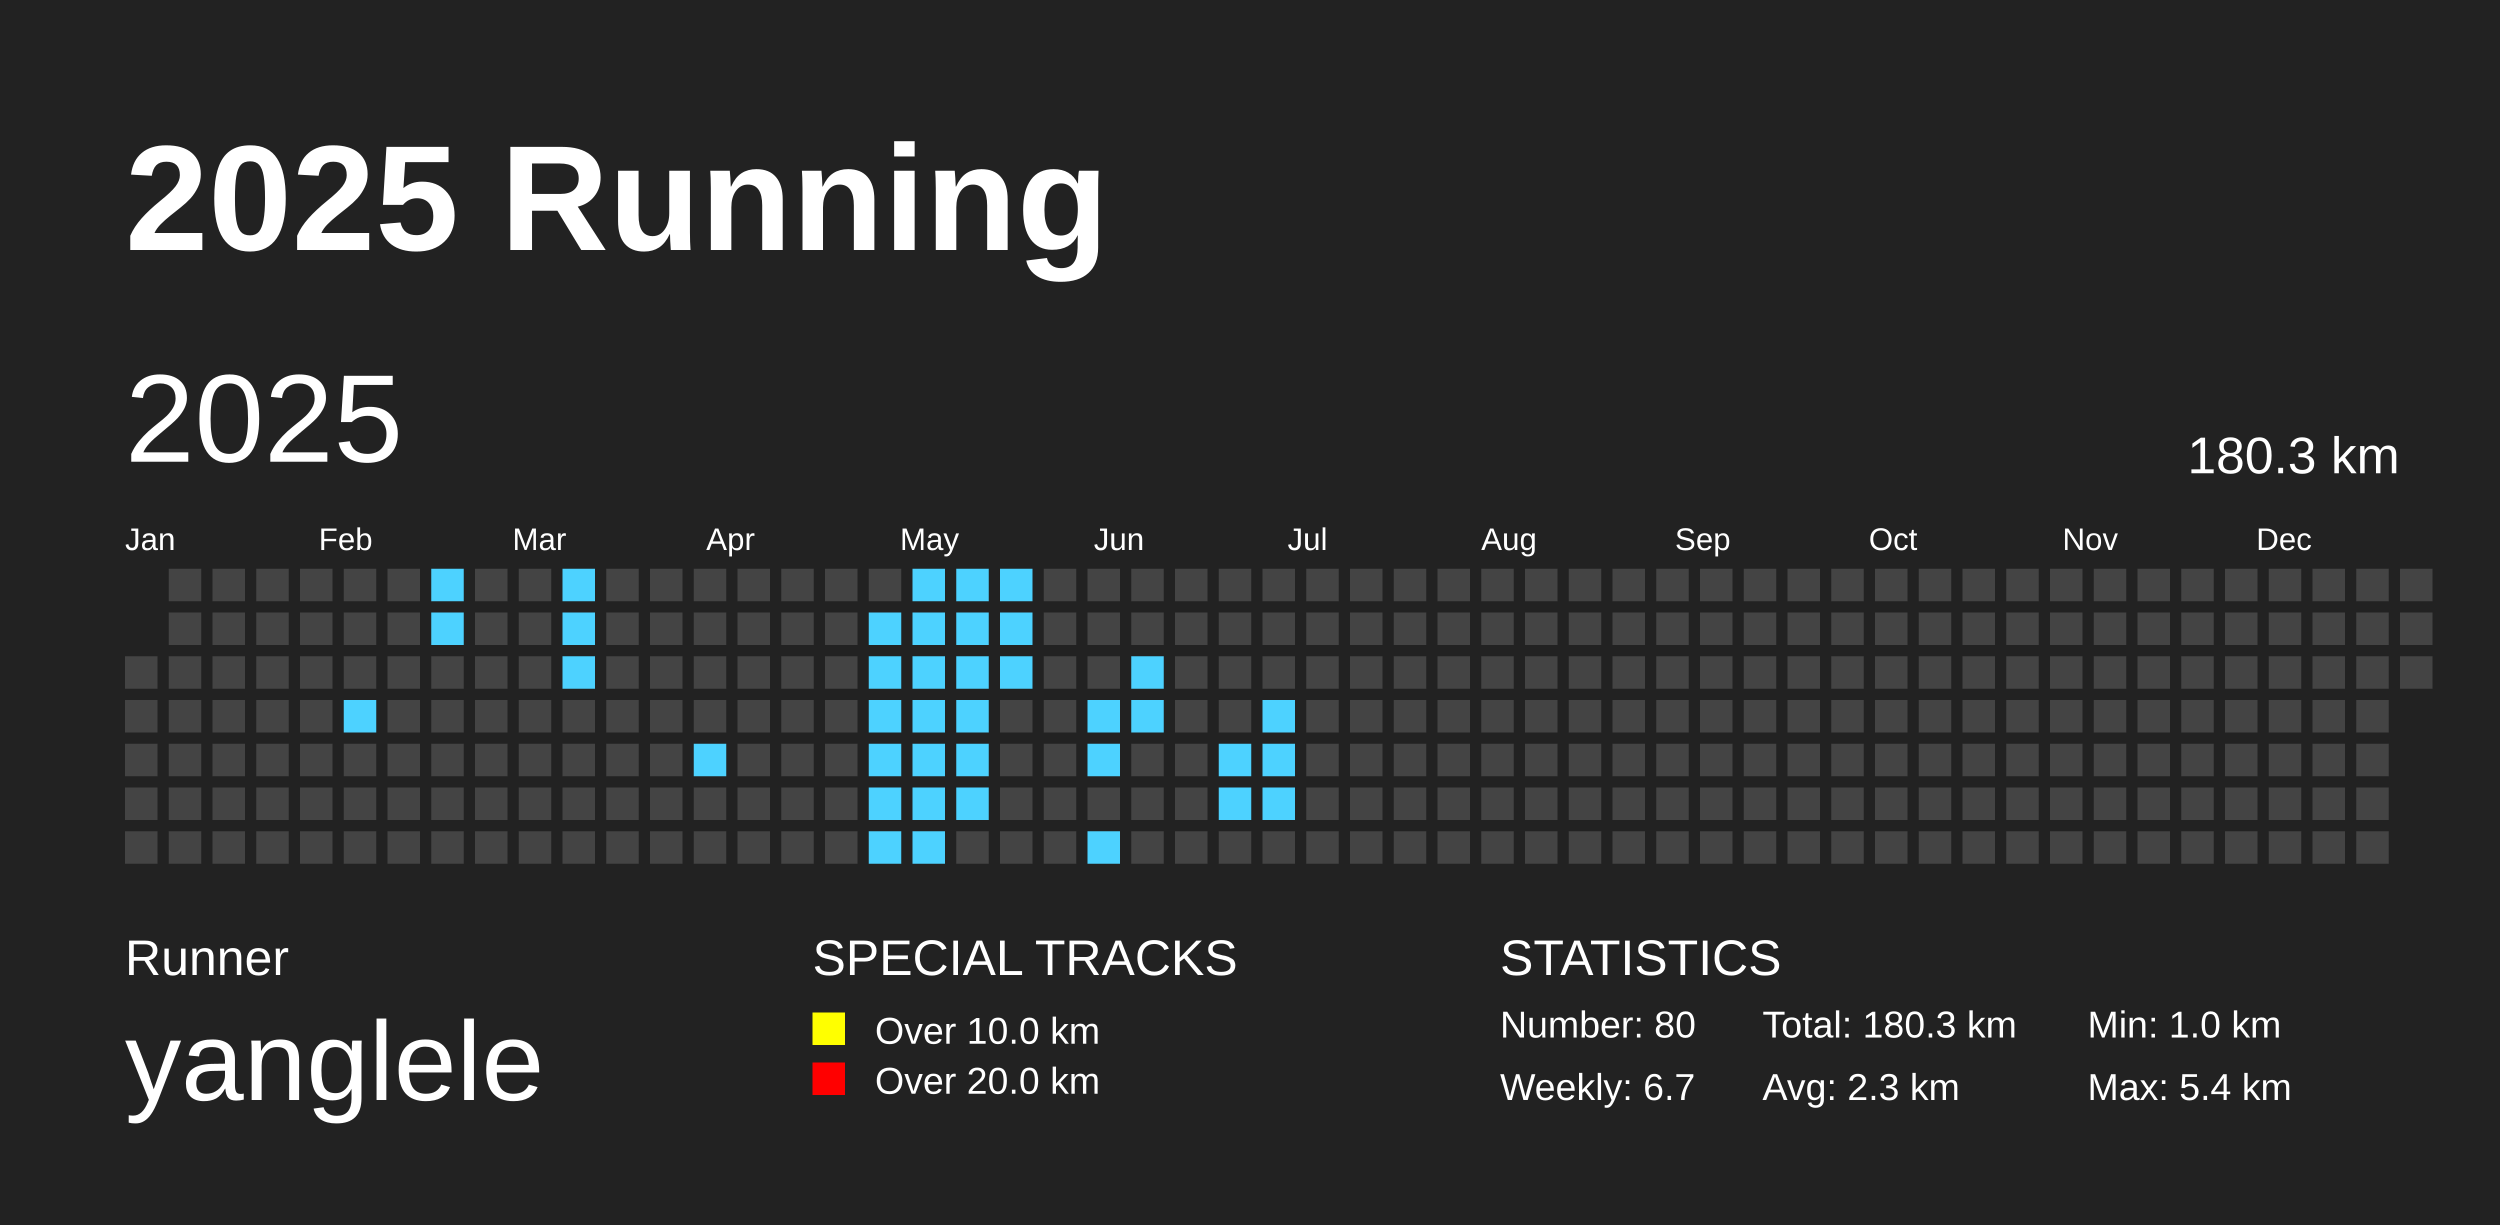
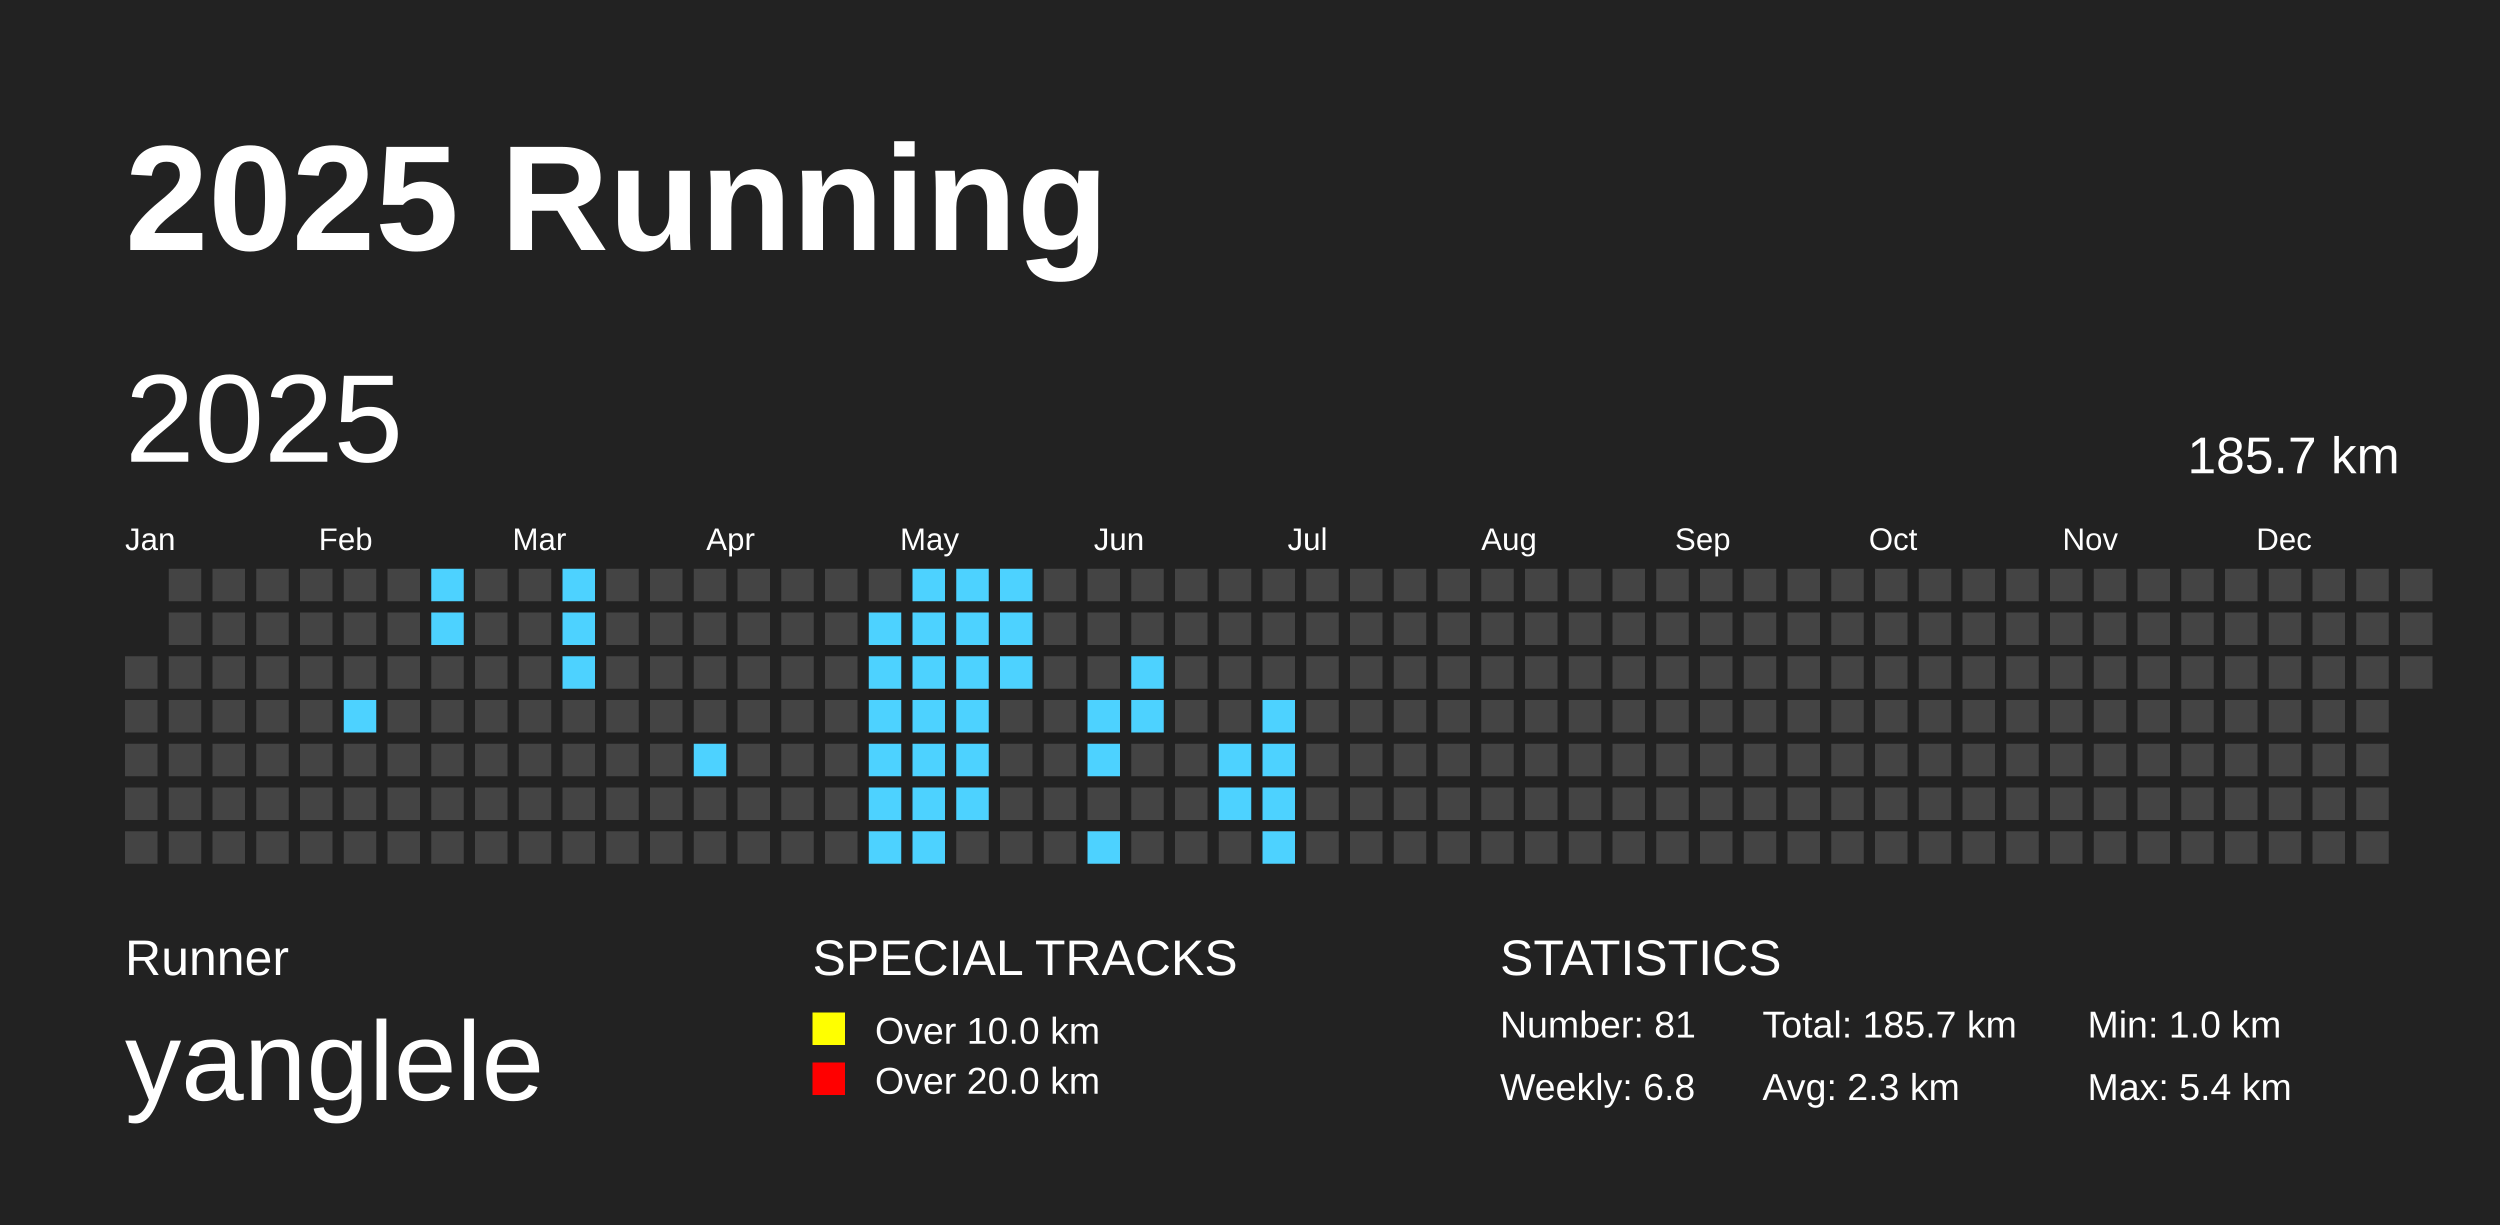
<svg xmlns="http://www.w3.org/2000/svg" baseProfile="full" height="98mm" version="1.1" viewBox="0,0,200,98" width="200mm">
  <defs />
  <rect fill="#222222" height="98" width="200" x="0" y="0" />
  <text fill="#FFFFFF" style="font-size:12px; font-family:Arial; font-weight:bold;" x="10" y="20">2025 Running</text>
  <text fill="#FFFFFF" style="font-size:4px; font-family:Arial" x="10" y="78">Runner</text>
  <text fill="#FFFFFF" style="font-size:9px; font-family:Arial" x="10" y="88">yanglele</text>
  <text fill="#FFFFFF" style="font-size:4px; font-family:Arial" x="65" y="78">SPECIAL TRACKS</text>
  <rect fill="yellow" height="2.6" width="2.6" x="65" y="81" />
  <text fill="#FFFFFF" style="font-size:3px; font-family:Arial" x="70" y="83.5">Over 10.0 km</text>
  <rect fill="red" height="2.6" width="2.6" x="65" y="85" />
  <text fill="#FFFFFF" style="font-size:3px; font-family:Arial" x="70" y="87.5">Over 20.0 km</text>
  <text fill="#FFFFFF" style="font-size:4px; font-family:Arial" x="120" y="78">STATISTICS</text>
-   <text fill="#FFFFFF" style="font-size:3px; font-family:Arial" x="120" y="83">Number: 80</text>
-   <text fill="#FFFFFF" style="font-size:3px; font-family:Arial" x="120" y="88">Weekly: 6.7</text>
-   <text fill="#FFFFFF" style="font-size:3px; font-family:Arial" x="141" y="83">Total: 180.3 km</text>
+   <text fill="#FFFFFF" style="font-size:3px; font-family:Arial" x="120" y="83">Number: 81</text>
+   <text fill="#FFFFFF" style="font-size:3px; font-family:Arial" x="120" y="88">Weekly: 6.8</text>
+   <text fill="#FFFFFF" style="font-size:3px; font-family:Arial" x="141" y="83">Total: 185.7 km</text>
  <text fill="#FFFFFF" style="font-size:3px; font-family:Arial" x="141" y="88">Avg: 2.3 km</text>
  <text fill="#FFFFFF" style="font-size:3px; font-family:Arial" x="167" y="83">Min: 1.0 km</text>
  <text fill="#FFFFFF" style="font-size:3px; font-family:Arial" x="167" y="88">Max: 5.4 km</text>
  <text dominant-baseline="hanging" fill="#FFFFFF" style="font-size:10.0px; font-family:Arial;" x="10" y="30">2025</text>
-   <text dominant-baseline="hanging" fill="#FFFFFF" style="font-size:4.125px; font-family:Arial;" x="175" y="35">180.3 km</text>
+   <text dominant-baseline="hanging" fill="#FFFFFF" style="font-size:4.125px; font-family:Arial;" x="175" y="35">185.7 km</text>
  <text fill="#FFFFFF" style="font-size:2.5px; font-family:Arial" x="10.0" y="44">Jan</text>
  <text fill="#FFFFFF" style="font-size:2.5px; font-family:Arial" x="25.5" y="44">Feb</text>
  <text fill="#FFFFFF" style="font-size:2.5px; font-family:Arial" x="41.0" y="44">Mar</text>
  <text fill="#FFFFFF" style="font-size:2.5px; font-family:Arial" x="56.5" y="44">Apr</text>
  <text fill="#FFFFFF" style="font-size:2.5px; font-family:Arial" x="72.0" y="44">May</text>
  <text fill="#FFFFFF" style="font-size:2.5px; font-family:Arial" x="87.5" y="44">Jun</text>
  <text fill="#FFFFFF" style="font-size:2.5px; font-family:Arial" x="103.0" y="44">Jul</text>
  <text fill="#FFFFFF" style="font-size:2.5px; font-family:Arial" x="118.5" y="44">Aug</text>
  <text fill="#FFFFFF" style="font-size:2.5px; font-family:Arial" x="134.0" y="44">Sep</text>
  <text fill="#FFFFFF" style="font-size:2.5px; font-family:Arial" x="149.5" y="44">Oct</text>
  <text fill="#FFFFFF" style="font-size:2.5px; font-family:Arial" x="165.0" y="44">Nov</text>
  <text fill="#FFFFFF" style="font-size:2.5px; font-family:Arial" x="180.5" y="44">Dec</text>
  <rect fill="#444444" height="2.6" width="2.6" x="10.0" y="52.5" />
  <rect fill="#444444" height="2.6" width="2.6" x="10.0" y="56.0" />
  <rect fill="#444444" height="2.6" width="2.6" x="10.0" y="59.5" />
  <rect fill="#444444" height="2.6" width="2.6" x="10.0" y="63.0" />
  <rect fill="#444444" height="2.6" width="2.6" x="10.0" y="66.5" />
  <rect fill="#444444" height="2.6" width="2.6" x="13.5" y="45.5" />
  <rect fill="#444444" height="2.6" width="2.6" x="13.5" y="49.0" />
  <rect fill="#444444" height="2.6" width="2.6" x="13.5" y="52.5" />
  <rect fill="#444444" height="2.6" width="2.6" x="13.5" y="56.0" />
  <rect fill="#444444" height="2.6" width="2.6" x="13.5" y="59.5" />
  <rect fill="#444444" height="2.6" width="2.6" x="13.5" y="63.0" />
  <rect fill="#444444" height="2.6" width="2.6" x="13.5" y="66.5" />
  <rect fill="#444444" height="2.6" width="2.6" x="17.0" y="45.5" />
  <rect fill="#444444" height="2.6" width="2.6" x="17.0" y="49.0" />
  <rect fill="#444444" height="2.6" width="2.6" x="17.0" y="52.5" />
  <rect fill="#444444" height="2.6" width="2.6" x="17.0" y="56.0" />
  <rect fill="#444444" height="2.6" width="2.6" x="17.0" y="59.5" />
  <rect fill="#444444" height="2.6" width="2.6" x="17.0" y="63.0" />
  <rect fill="#444444" height="2.6" width="2.6" x="17.0" y="66.5" />
  <rect fill="#444444" height="2.6" width="2.6" x="20.5" y="45.5" />
  <rect fill="#444444" height="2.6" width="2.6" x="20.5" y="49.0" />
  <rect fill="#444444" height="2.6" width="2.6" x="20.5" y="52.5" />
  <rect fill="#444444" height="2.6" width="2.6" x="20.5" y="56.0" />
  <rect fill="#444444" height="2.6" width="2.6" x="20.5" y="59.5" />
  <rect fill="#444444" height="2.6" width="2.6" x="20.5" y="63.0" />
  <rect fill="#444444" height="2.6" width="2.6" x="20.5" y="66.5" />
  <rect fill="#444444" height="2.6" width="2.6" x="24.0" y="45.5" />
  <rect fill="#444444" height="2.6" width="2.6" x="24.0" y="49.0" />
  <rect fill="#444444" height="2.6" width="2.6" x="24.0" y="52.5" />
  <rect fill="#444444" height="2.6" width="2.6" x="24.0" y="56.0" />
  <rect fill="#444444" height="2.6" width="2.6" x="24.0" y="59.5" />
  <rect fill="#444444" height="2.6" width="2.6" x="24.0" y="63.0" />
  <rect fill="#444444" height="2.6" width="2.6" x="24.0" y="66.5" />
  <rect fill="#444444" height="2.6" width="2.6" x="27.5" y="45.5" />
  <rect fill="#444444" height="2.6" width="2.6" x="27.5" y="49.0" />
  <rect fill="#444444" height="2.6" width="2.6" x="27.5" y="52.5" />
  <rect fill="#4DD2FF" height="2.6" width="2.6" x="27.5" y="56.0" />
  <rect fill="#444444" height="2.6" width="2.6" x="27.5" y="59.5" />
  <rect fill="#444444" height="2.6" width="2.6" x="27.5" y="63.0" />
  <rect fill="#444444" height="2.6" width="2.6" x="27.5" y="66.5" />
  <rect fill="#444444" height="2.6" width="2.6" x="31.0" y="45.5" />
  <rect fill="#444444" height="2.6" width="2.6" x="31.0" y="49.0" />
  <rect fill="#444444" height="2.6" width="2.6" x="31.0" y="52.5" />
  <rect fill="#444444" height="2.6" width="2.6" x="31.0" y="56.0" />
  <rect fill="#444444" height="2.6" width="2.6" x="31.0" y="59.5" />
  <rect fill="#444444" height="2.6" width="2.6" x="31.0" y="63.0" />
  <rect fill="#444444" height="2.6" width="2.6" x="31.0" y="66.5" />
  <rect fill="#4DD2FF" height="2.6" width="2.6" x="34.5" y="45.5" />
  <rect fill="#4DD2FF" height="2.6" width="2.6" x="34.5" y="49.0" />
  <rect fill="#444444" height="2.6" width="2.6" x="34.5" y="52.5" />
  <rect fill="#444444" height="2.6" width="2.6" x="34.5" y="56.0" />
  <rect fill="#444444" height="2.6" width="2.6" x="34.5" y="59.5" />
  <rect fill="#444444" height="2.6" width="2.6" x="34.5" y="63.0" />
  <rect fill="#444444" height="2.6" width="2.6" x="34.5" y="66.5" />
  <rect fill="#444444" height="2.6" width="2.6" x="38.0" y="45.5" />
  <rect fill="#444444" height="2.6" width="2.6" x="38.0" y="49.0" />
  <rect fill="#444444" height="2.6" width="2.6" x="38.0" y="52.5" />
  <rect fill="#444444" height="2.6" width="2.6" x="38.0" y="56.0" />
  <rect fill="#444444" height="2.6" width="2.6" x="38.0" y="59.5" />
  <rect fill="#444444" height="2.6" width="2.6" x="38.0" y="63.0" />
  <rect fill="#444444" height="2.6" width="2.6" x="38.0" y="66.5" />
  <rect fill="#444444" height="2.6" width="2.6" x="41.5" y="45.5" />
  <rect fill="#444444" height="2.6" width="2.6" x="41.5" y="49.0" />
  <rect fill="#444444" height="2.6" width="2.6" x="41.5" y="52.5" />
  <rect fill="#444444" height="2.6" width="2.6" x="41.5" y="56.0" />
  <rect fill="#444444" height="2.6" width="2.6" x="41.5" y="59.5" />
  <rect fill="#444444" height="2.6" width="2.6" x="41.5" y="63.0" />
  <rect fill="#444444" height="2.6" width="2.6" x="41.5" y="66.5" />
  <rect fill="#4DD2FF" height="2.6" width="2.6" x="45.0" y="45.5" />
  <rect fill="#4DD2FF" height="2.6" width="2.6" x="45.0" y="49.0" />
  <rect fill="#4DD2FF" height="2.6" width="2.6" x="45.0" y="52.5" />
  <rect fill="#444444" height="2.6" width="2.6" x="45.0" y="56.0" />
  <rect fill="#444444" height="2.6" width="2.6" x="45.0" y="59.5" />
  <rect fill="#444444" height="2.6" width="2.6" x="45.0" y="63.0" />
  <rect fill="#444444" height="2.6" width="2.6" x="45.0" y="66.5" />
  <rect fill="#444444" height="2.6" width="2.6" x="48.5" y="45.5" />
  <rect fill="#444444" height="2.6" width="2.6" x="48.5" y="49.0" />
  <rect fill="#444444" height="2.6" width="2.6" x="48.5" y="52.5" />
  <rect fill="#444444" height="2.6" width="2.6" x="48.5" y="56.0" />
  <rect fill="#444444" height="2.6" width="2.6" x="48.5" y="59.5" />
  <rect fill="#444444" height="2.6" width="2.6" x="48.5" y="63.0" />
  <rect fill="#444444" height="2.6" width="2.6" x="48.5" y="66.5" />
  <rect fill="#444444" height="2.6" width="2.6" x="52.0" y="45.5" />
  <rect fill="#444444" height="2.6" width="2.6" x="52.0" y="49.0" />
  <rect fill="#444444" height="2.6" width="2.6" x="52.0" y="52.5" />
  <rect fill="#444444" height="2.6" width="2.6" x="52.0" y="56.0" />
  <rect fill="#444444" height="2.6" width="2.6" x="52.0" y="59.5" />
  <rect fill="#444444" height="2.6" width="2.6" x="52.0" y="63.0" />
  <rect fill="#444444" height="2.6" width="2.6" x="52.0" y="66.5" />
  <rect fill="#444444" height="2.6" width="2.6" x="55.5" y="45.5" />
  <rect fill="#444444" height="2.6" width="2.6" x="55.5" y="49.0" />
  <rect fill="#444444" height="2.6" width="2.6" x="55.5" y="52.5" />
  <rect fill="#444444" height="2.6" width="2.6" x="55.5" y="56.0" />
  <rect fill="#4DD2FF" height="2.6" width="2.6" x="55.5" y="59.5" />
  <rect fill="#444444" height="2.6" width="2.6" x="55.5" y="63.0" />
  <rect fill="#444444" height="2.6" width="2.6" x="55.5" y="66.5" />
  <rect fill="#444444" height="2.6" width="2.6" x="59.0" y="45.5" />
  <rect fill="#444444" height="2.6" width="2.6" x="59.0" y="49.0" />
  <rect fill="#444444" height="2.6" width="2.6" x="59.0" y="52.5" />
  <rect fill="#444444" height="2.6" width="2.6" x="59.0" y="56.0" />
  <rect fill="#444444" height="2.6" width="2.6" x="59.0" y="59.5" />
  <rect fill="#444444" height="2.6" width="2.6" x="59.0" y="63.0" />
  <rect fill="#444444" height="2.6" width="2.6" x="59.0" y="66.5" />
  <rect fill="#444444" height="2.6" width="2.6" x="62.5" y="45.5" />
  <rect fill="#444444" height="2.6" width="2.6" x="62.5" y="49.0" />
  <rect fill="#444444" height="2.6" width="2.6" x="62.5" y="52.5" />
  <rect fill="#444444" height="2.6" width="2.6" x="62.5" y="56.0" />
  <rect fill="#444444" height="2.6" width="2.6" x="62.5" y="59.5" />
  <rect fill="#444444" height="2.6" width="2.6" x="62.5" y="63.0" />
  <rect fill="#444444" height="2.6" width="2.6" x="62.5" y="66.5" />
  <rect fill="#444444" height="2.6" width="2.6" x="66.0" y="45.5" />
  <rect fill="#444444" height="2.6" width="2.6" x="66.0" y="49.0" />
  <rect fill="#444444" height="2.6" width="2.6" x="66.0" y="52.5" />
  <rect fill="#444444" height="2.6" width="2.6" x="66.0" y="56.0" />
  <rect fill="#444444" height="2.6" width="2.6" x="66.0" y="59.5" />
  <rect fill="#444444" height="2.6" width="2.6" x="66.0" y="63.0" />
  <rect fill="#444444" height="2.6" width="2.6" x="66.0" y="66.5" />
  <rect fill="#444444" height="2.6" width="2.6" x="69.5" y="45.5" />
  <rect fill="#4DD2FF" height="2.6" width="2.6" x="69.5" y="49.0" />
  <rect fill="#4DD2FF" height="2.6" width="2.6" x="69.5" y="52.5" />
  <rect fill="#4DD2FF" height="2.6" width="2.6" x="69.5" y="56.0" />
  <rect fill="#4DD2FF" height="2.6" width="2.6" x="69.5" y="59.5" />
  <rect fill="#4DD2FF" height="2.6" width="2.6" x="69.5" y="63.0" />
  <rect fill="#4DD2FF" height="2.6" width="2.6" x="69.5" y="66.5" />
  <rect fill="#4DD2FF" height="2.6" width="2.6" x="73.0" y="45.5" />
  <rect fill="#4DD2FF" height="2.6" width="2.6" x="73.0" y="49.0" />
  <rect fill="#4DD2FF" height="2.6" width="2.6" x="73.0" y="52.5" />
  <rect fill="#4DD2FF" height="2.6" width="2.6" x="73.0" y="56.0" />
  <rect fill="#4DD2FF" height="2.6" width="2.6" x="73.0" y="59.5" />
  <rect fill="#4DD2FF" height="2.6" width="2.6" x="73.0" y="63.0" />
  <rect fill="#4DD2FF" height="2.6" width="2.6" x="73.0" y="66.5" />
  <rect fill="#4DD2FF" height="2.6" width="2.6" x="76.5" y="45.5" />
  <rect fill="#4DD2FF" height="2.6" width="2.6" x="76.5" y="49.0" />
  <rect fill="#4DD2FF" height="2.6" width="2.6" x="76.5" y="52.5" />
  <rect fill="#4DD2FF" height="2.6" width="2.6" x="76.5" y="56.0" />
  <rect fill="#4DD2FF" height="2.6" width="2.6" x="76.5" y="59.5" />
  <rect fill="#4DD2FF" height="2.6" width="2.6" x="76.5" y="63.0" />
  <rect fill="#444444" height="2.6" width="2.6" x="76.5" y="66.5" />
  <rect fill="#4DD2FF" height="2.6" width="2.6" x="80.0" y="45.5" />
  <rect fill="#4DD2FF" height="2.6" width="2.6" x="80.0" y="49.0" />
  <rect fill="#4DD2FF" height="2.6" width="2.6" x="80.0" y="52.5" />
  <rect fill="#444444" height="2.6" width="2.6" x="80.0" y="56.0" />
  <rect fill="#444444" height="2.6" width="2.6" x="80.0" y="59.5" />
  <rect fill="#444444" height="2.6" width="2.6" x="80.0" y="63.0" />
  <rect fill="#444444" height="2.6" width="2.6" x="80.0" y="66.5" />
  <rect fill="#444444" height="2.6" width="2.6" x="83.5" y="45.5" />
  <rect fill="#444444" height="2.6" width="2.6" x="83.5" y="49.0" />
  <rect fill="#444444" height="2.6" width="2.6" x="83.5" y="52.5" />
  <rect fill="#444444" height="2.6" width="2.6" x="83.5" y="56.0" />
  <rect fill="#444444" height="2.6" width="2.6" x="83.5" y="59.5" />
  <rect fill="#444444" height="2.6" width="2.6" x="83.5" y="63.0" />
  <rect fill="#444444" height="2.6" width="2.6" x="83.5" y="66.5" />
  <rect fill="#444444" height="2.6" width="2.6" x="87.0" y="45.5" />
  <rect fill="#444444" height="2.6" width="2.6" x="87.0" y="49.0" />
  <rect fill="#444444" height="2.6" width="2.6" x="87.0" y="52.5" />
  <rect fill="#4DD2FF" height="2.6" width="2.6" x="87.0" y="56.0" />
  <rect fill="#4DD2FF" height="2.6" width="2.6" x="87.0" y="59.5" />
  <rect fill="#444444" height="2.6" width="2.6" x="87.0" y="63.0" />
  <rect fill="#4DD2FF" height="2.6" width="2.6" x="87.0" y="66.5" />
  <rect fill="#444444" height="2.6" width="2.6" x="90.5" y="45.5" />
  <rect fill="#444444" height="2.6" width="2.6" x="90.5" y="49.0" />
  <rect fill="#4DD2FF" height="2.6" width="2.6" x="90.5" y="52.5" />
  <rect fill="#4DD2FF" height="2.6" width="2.6" x="90.5" y="56.0" />
  <rect fill="#444444" height="2.6" width="2.6" x="90.5" y="59.5" />
  <rect fill="#444444" height="2.6" width="2.6" x="90.5" y="63.0" />
  <rect fill="#444444" height="2.6" width="2.6" x="90.5" y="66.5" />
  <rect fill="#444444" height="2.6" width="2.6" x="94.0" y="45.5" />
  <rect fill="#444444" height="2.6" width="2.6" x="94.0" y="49.0" />
  <rect fill="#444444" height="2.6" width="2.6" x="94.0" y="52.5" />
  <rect fill="#444444" height="2.6" width="2.6" x="94.0" y="56.0" />
  <rect fill="#444444" height="2.6" width="2.6" x="94.0" y="59.5" />
  <rect fill="#444444" height="2.6" width="2.6" x="94.0" y="63.0" />
  <rect fill="#444444" height="2.6" width="2.6" x="94.0" y="66.5" />
  <rect fill="#444444" height="2.6" width="2.6" x="97.5" y="45.5" />
  <rect fill="#444444" height="2.6" width="2.6" x="97.5" y="49.0" />
  <rect fill="#444444" height="2.6" width="2.6" x="97.5" y="52.5" />
  <rect fill="#444444" height="2.6" width="2.6" x="97.5" y="56.0" />
  <rect fill="#4DD2FF" height="2.6" width="2.6" x="97.5" y="59.5" />
  <rect fill="#4DD2FF" height="2.6" width="2.6" x="97.5" y="63.0" />
  <rect fill="#444444" height="2.6" width="2.6" x="97.5" y="66.5" />
  <rect fill="#444444" height="2.6" width="2.6" x="101.0" y="45.5" />
  <rect fill="#444444" height="2.6" width="2.6" x="101.0" y="49.0" />
  <rect fill="#444444" height="2.6" width="2.6" x="101.0" y="52.5" />
  <rect fill="#4DD2FF" height="2.6" width="2.6" x="101.0" y="56.0" />
  <rect fill="#4DD2FF" height="2.6" width="2.6" x="101.0" y="59.5" />
  <rect fill="#4DD2FF" height="2.6" width="2.6" x="101.0" y="63.0" />
-   <rect fill="#444444" height="2.6" width="2.6" x="101.0" y="66.5" />
+   <rect fill="#4DD2FF" height="2.6" width="2.6" x="101.0" y="66.5" />
  <rect fill="#444444" height="2.6" width="2.6" x="104.5" y="45.5" />
  <rect fill="#444444" height="2.6" width="2.6" x="104.5" y="49.0" />
  <rect fill="#444444" height="2.6" width="2.6" x="104.5" y="52.5" />
  <rect fill="#444444" height="2.6" width="2.6" x="104.5" y="56.0" />
  <rect fill="#444444" height="2.6" width="2.6" x="104.5" y="59.5" />
  <rect fill="#444444" height="2.6" width="2.6" x="104.5" y="63.0" />
  <rect fill="#444444" height="2.6" width="2.6" x="104.5" y="66.5" />
  <rect fill="#444444" height="2.6" width="2.6" x="108.0" y="45.5" />
  <rect fill="#444444" height="2.6" width="2.6" x="108.0" y="49.0" />
  <rect fill="#444444" height="2.6" width="2.6" x="108.0" y="52.5" />
  <rect fill="#444444" height="2.6" width="2.6" x="108.0" y="56.0" />
  <rect fill="#444444" height="2.6" width="2.6" x="108.0" y="59.5" />
  <rect fill="#444444" height="2.6" width="2.6" x="108.0" y="63.0" />
  <rect fill="#444444" height="2.6" width="2.6" x="108.0" y="66.5" />
  <rect fill="#444444" height="2.6" width="2.6" x="111.5" y="45.5" />
  <rect fill="#444444" height="2.6" width="2.6" x="111.5" y="49.0" />
  <rect fill="#444444" height="2.6" width="2.6" x="111.5" y="52.5" />
  <rect fill="#444444" height="2.6" width="2.6" x="111.5" y="56.0" />
  <rect fill="#444444" height="2.6" width="2.6" x="111.5" y="59.5" />
  <rect fill="#444444" height="2.6" width="2.6" x="111.5" y="63.0" />
  <rect fill="#444444" height="2.6" width="2.6" x="111.5" y="66.5" />
  <rect fill="#444444" height="2.6" width="2.6" x="115.0" y="45.5" />
  <rect fill="#444444" height="2.6" width="2.6" x="115.0" y="49.0" />
  <rect fill="#444444" height="2.6" width="2.6" x="115.0" y="52.5" />
  <rect fill="#444444" height="2.6" width="2.6" x="115.0" y="56.0" />
  <rect fill="#444444" height="2.6" width="2.6" x="115.0" y="59.5" />
  <rect fill="#444444" height="2.6" width="2.6" x="115.0" y="63.0" />
  <rect fill="#444444" height="2.6" width="2.6" x="115.0" y="66.5" />
  <rect fill="#444444" height="2.6" width="2.6" x="118.5" y="45.5" />
  <rect fill="#444444" height="2.6" width="2.6" x="118.5" y="49.0" />
  <rect fill="#444444" height="2.6" width="2.6" x="118.5" y="52.5" />
  <rect fill="#444444" height="2.6" width="2.6" x="118.5" y="56.0" />
  <rect fill="#444444" height="2.6" width="2.6" x="118.5" y="59.5" />
  <rect fill="#444444" height="2.6" width="2.6" x="118.5" y="63.0" />
  <rect fill="#444444" height="2.6" width="2.6" x="118.5" y="66.5" />
  <rect fill="#444444" height="2.6" width="2.6" x="122.0" y="45.5" />
  <rect fill="#444444" height="2.6" width="2.6" x="122.0" y="49.0" />
  <rect fill="#444444" height="2.6" width="2.6" x="122.0" y="52.5" />
  <rect fill="#444444" height="2.6" width="2.6" x="122.0" y="56.0" />
  <rect fill="#444444" height="2.6" width="2.6" x="122.0" y="59.5" />
  <rect fill="#444444" height="2.6" width="2.6" x="122.0" y="63.0" />
  <rect fill="#444444" height="2.6" width="2.6" x="122.0" y="66.5" />
  <rect fill="#444444" height="2.6" width="2.6" x="125.5" y="45.5" />
  <rect fill="#444444" height="2.6" width="2.6" x="125.5" y="49.0" />
  <rect fill="#444444" height="2.6" width="2.6" x="125.5" y="52.5" />
  <rect fill="#444444" height="2.6" width="2.6" x="125.5" y="56.0" />
  <rect fill="#444444" height="2.6" width="2.6" x="125.5" y="59.5" />
  <rect fill="#444444" height="2.6" width="2.6" x="125.5" y="63.0" />
  <rect fill="#444444" height="2.6" width="2.6" x="125.5" y="66.5" />
  <rect fill="#444444" height="2.6" width="2.6" x="129.0" y="45.5" />
  <rect fill="#444444" height="2.6" width="2.6" x="129.0" y="49.0" />
  <rect fill="#444444" height="2.6" width="2.6" x="129.0" y="52.5" />
  <rect fill="#444444" height="2.6" width="2.6" x="129.0" y="56.0" />
  <rect fill="#444444" height="2.6" width="2.6" x="129.0" y="59.5" />
  <rect fill="#444444" height="2.6" width="2.6" x="129.0" y="63.0" />
  <rect fill="#444444" height="2.6" width="2.6" x="129.0" y="66.5" />
  <rect fill="#444444" height="2.6" width="2.6" x="132.5" y="45.5" />
  <rect fill="#444444" height="2.6" width="2.6" x="132.5" y="49.0" />
  <rect fill="#444444" height="2.6" width="2.6" x="132.5" y="52.5" />
  <rect fill="#444444" height="2.6" width="2.6" x="132.5" y="56.0" />
  <rect fill="#444444" height="2.6" width="2.6" x="132.5" y="59.5" />
  <rect fill="#444444" height="2.6" width="2.6" x="132.5" y="63.0" />
  <rect fill="#444444" height="2.6" width="2.6" x="132.5" y="66.5" />
  <rect fill="#444444" height="2.6" width="2.6" x="136.0" y="45.5" />
  <rect fill="#444444" height="2.6" width="2.6" x="136.0" y="49.0" />
  <rect fill="#444444" height="2.6" width="2.6" x="136.0" y="52.5" />
  <rect fill="#444444" height="2.6" width="2.6" x="136.0" y="56.0" />
  <rect fill="#444444" height="2.6" width="2.6" x="136.0" y="59.5" />
  <rect fill="#444444" height="2.6" width="2.6" x="136.0" y="63.0" />
  <rect fill="#444444" height="2.6" width="2.6" x="136.0" y="66.5" />
  <rect fill="#444444" height="2.6" width="2.6" x="139.5" y="45.5" />
  <rect fill="#444444" height="2.6" width="2.6" x="139.5" y="49.0" />
  <rect fill="#444444" height="2.6" width="2.6" x="139.5" y="52.5" />
  <rect fill="#444444" height="2.6" width="2.6" x="139.5" y="56.0" />
  <rect fill="#444444" height="2.6" width="2.6" x="139.5" y="59.5" />
  <rect fill="#444444" height="2.6" width="2.6" x="139.5" y="63.0" />
  <rect fill="#444444" height="2.6" width="2.6" x="139.5" y="66.5" />
  <rect fill="#444444" height="2.6" width="2.6" x="143.0" y="45.5" />
  <rect fill="#444444" height="2.6" width="2.6" x="143.0" y="49.0" />
  <rect fill="#444444" height="2.6" width="2.6" x="143.0" y="52.5" />
  <rect fill="#444444" height="2.6" width="2.6" x="143.0" y="56.0" />
  <rect fill="#444444" height="2.6" width="2.6" x="143.0" y="59.5" />
  <rect fill="#444444" height="2.6" width="2.6" x="143.0" y="63.0" />
  <rect fill="#444444" height="2.6" width="2.6" x="143.0" y="66.5" />
  <rect fill="#444444" height="2.6" width="2.6" x="146.5" y="45.5" />
  <rect fill="#444444" height="2.6" width="2.6" x="146.5" y="49.0" />
  <rect fill="#444444" height="2.6" width="2.6" x="146.5" y="52.5" />
  <rect fill="#444444" height="2.6" width="2.6" x="146.5" y="56.0" />
  <rect fill="#444444" height="2.6" width="2.6" x="146.5" y="59.5" />
  <rect fill="#444444" height="2.6" width="2.6" x="146.5" y="63.0" />
  <rect fill="#444444" height="2.6" width="2.6" x="146.5" y="66.5" />
  <rect fill="#444444" height="2.6" width="2.6" x="150.0" y="45.5" />
  <rect fill="#444444" height="2.6" width="2.6" x="150.0" y="49.0" />
  <rect fill="#444444" height="2.6" width="2.6" x="150.0" y="52.5" />
  <rect fill="#444444" height="2.6" width="2.6" x="150.0" y="56.0" />
  <rect fill="#444444" height="2.6" width="2.6" x="150.0" y="59.5" />
  <rect fill="#444444" height="2.6" width="2.6" x="150.0" y="63.0" />
  <rect fill="#444444" height="2.6" width="2.6" x="150.0" y="66.5" />
  <rect fill="#444444" height="2.6" width="2.6" x="153.5" y="45.5" />
  <rect fill="#444444" height="2.6" width="2.6" x="153.5" y="49.0" />
  <rect fill="#444444" height="2.6" width="2.6" x="153.5" y="52.5" />
  <rect fill="#444444" height="2.6" width="2.6" x="153.5" y="56.0" />
  <rect fill="#444444" height="2.6" width="2.6" x="153.5" y="59.5" />
  <rect fill="#444444" height="2.6" width="2.6" x="153.5" y="63.0" />
  <rect fill="#444444" height="2.6" width="2.6" x="153.5" y="66.5" />
  <rect fill="#444444" height="2.6" width="2.6" x="157.0" y="45.5" />
  <rect fill="#444444" height="2.6" width="2.6" x="157.0" y="49.0" />
  <rect fill="#444444" height="2.6" width="2.6" x="157.0" y="52.5" />
  <rect fill="#444444" height="2.6" width="2.6" x="157.0" y="56.0" />
  <rect fill="#444444" height="2.6" width="2.6" x="157.0" y="59.5" />
  <rect fill="#444444" height="2.6" width="2.6" x="157.0" y="63.0" />
  <rect fill="#444444" height="2.6" width="2.6" x="157.0" y="66.5" />
  <rect fill="#444444" height="2.6" width="2.6" x="160.5" y="45.5" />
  <rect fill="#444444" height="2.6" width="2.6" x="160.5" y="49.0" />
  <rect fill="#444444" height="2.6" width="2.6" x="160.5" y="52.5" />
  <rect fill="#444444" height="2.6" width="2.6" x="160.5" y="56.0" />
  <rect fill="#444444" height="2.6" width="2.6" x="160.5" y="59.5" />
  <rect fill="#444444" height="2.6" width="2.6" x="160.5" y="63.0" />
  <rect fill="#444444" height="2.6" width="2.6" x="160.5" y="66.5" />
  <rect fill="#444444" height="2.6" width="2.6" x="164.0" y="45.5" />
  <rect fill="#444444" height="2.6" width="2.6" x="164.0" y="49.0" />
  <rect fill="#444444" height="2.6" width="2.6" x="164.0" y="52.5" />
  <rect fill="#444444" height="2.6" width="2.6" x="164.0" y="56.0" />
  <rect fill="#444444" height="2.6" width="2.6" x="164.0" y="59.5" />
  <rect fill="#444444" height="2.6" width="2.6" x="164.0" y="63.0" />
  <rect fill="#444444" height="2.6" width="2.6" x="164.0" y="66.5" />
  <rect fill="#444444" height="2.6" width="2.6" x="167.5" y="45.5" />
  <rect fill="#444444" height="2.6" width="2.6" x="167.5" y="49.0" />
  <rect fill="#444444" height="2.6" width="2.6" x="167.5" y="52.5" />
  <rect fill="#444444" height="2.6" width="2.6" x="167.5" y="56.0" />
  <rect fill="#444444" height="2.6" width="2.6" x="167.5" y="59.5" />
  <rect fill="#444444" height="2.6" width="2.6" x="167.5" y="63.0" />
  <rect fill="#444444" height="2.6" width="2.6" x="167.5" y="66.5" />
  <rect fill="#444444" height="2.6" width="2.6" x="171.0" y="45.5" />
  <rect fill="#444444" height="2.6" width="2.6" x="171.0" y="49.0" />
  <rect fill="#444444" height="2.6" width="2.6" x="171.0" y="52.5" />
  <rect fill="#444444" height="2.6" width="2.6" x="171.0" y="56.0" />
  <rect fill="#444444" height="2.6" width="2.6" x="171.0" y="59.5" />
  <rect fill="#444444" height="2.6" width="2.6" x="171.0" y="63.0" />
  <rect fill="#444444" height="2.6" width="2.6" x="171.0" y="66.5" />
  <rect fill="#444444" height="2.6" width="2.6" x="174.5" y="45.5" />
  <rect fill="#444444" height="2.6" width="2.6" x="174.5" y="49.0" />
  <rect fill="#444444" height="2.6" width="2.6" x="174.5" y="52.5" />
  <rect fill="#444444" height="2.6" width="2.6" x="174.5" y="56.0" />
  <rect fill="#444444" height="2.6" width="2.6" x="174.5" y="59.5" />
  <rect fill="#444444" height="2.6" width="2.6" x="174.5" y="63.0" />
  <rect fill="#444444" height="2.6" width="2.6" x="174.5" y="66.5" />
  <rect fill="#444444" height="2.6" width="2.6" x="178.0" y="45.5" />
  <rect fill="#444444" height="2.6" width="2.6" x="178.0" y="49.0" />
  <rect fill="#444444" height="2.6" width="2.6" x="178.0" y="52.5" />
  <rect fill="#444444" height="2.6" width="2.6" x="178.0" y="56.0" />
  <rect fill="#444444" height="2.6" width="2.6" x="178.0" y="59.5" />
  <rect fill="#444444" height="2.6" width="2.6" x="178.0" y="63.0" />
  <rect fill="#444444" height="2.6" width="2.6" x="178.0" y="66.5" />
  <rect fill="#444444" height="2.6" width="2.6" x="181.5" y="45.5" />
  <rect fill="#444444" height="2.6" width="2.6" x="181.5" y="49.0" />
  <rect fill="#444444" height="2.6" width="2.6" x="181.5" y="52.5" />
  <rect fill="#444444" height="2.6" width="2.6" x="181.5" y="56.0" />
  <rect fill="#444444" height="2.6" width="2.6" x="181.5" y="59.5" />
  <rect fill="#444444" height="2.6" width="2.6" x="181.5" y="63.0" />
  <rect fill="#444444" height="2.6" width="2.6" x="181.5" y="66.5" />
  <rect fill="#444444" height="2.6" width="2.6" x="185.0" y="45.5" />
  <rect fill="#444444" height="2.6" width="2.6" x="185.0" y="49.0" />
  <rect fill="#444444" height="2.6" width="2.6" x="185.0" y="52.5" />
  <rect fill="#444444" height="2.6" width="2.6" x="185.0" y="56.0" />
  <rect fill="#444444" height="2.6" width="2.6" x="185.0" y="59.5" />
  <rect fill="#444444" height="2.6" width="2.6" x="185.0" y="63.0" />
  <rect fill="#444444" height="2.6" width="2.6" x="185.0" y="66.5" />
  <rect fill="#444444" height="2.6" width="2.6" x="188.5" y="45.5" />
  <rect fill="#444444" height="2.6" width="2.6" x="188.5" y="49.0" />
  <rect fill="#444444" height="2.6" width="2.6" x="188.5" y="52.5" />
  <rect fill="#444444" height="2.6" width="2.6" x="188.5" y="56.0" />
  <rect fill="#444444" height="2.6" width="2.6" x="188.5" y="59.5" />
  <rect fill="#444444" height="2.6" width="2.6" x="188.5" y="63.0" />
  <rect fill="#444444" height="2.6" width="2.6" x="188.5" y="66.5" />
  <rect fill="#444444" height="2.6" width="2.6" x="192.0" y="45.5" />
  <rect fill="#444444" height="2.6" width="2.6" x="192.0" y="49.0" />
  <rect fill="#444444" height="2.6" width="2.6" x="192.0" y="52.5" />
</svg>
